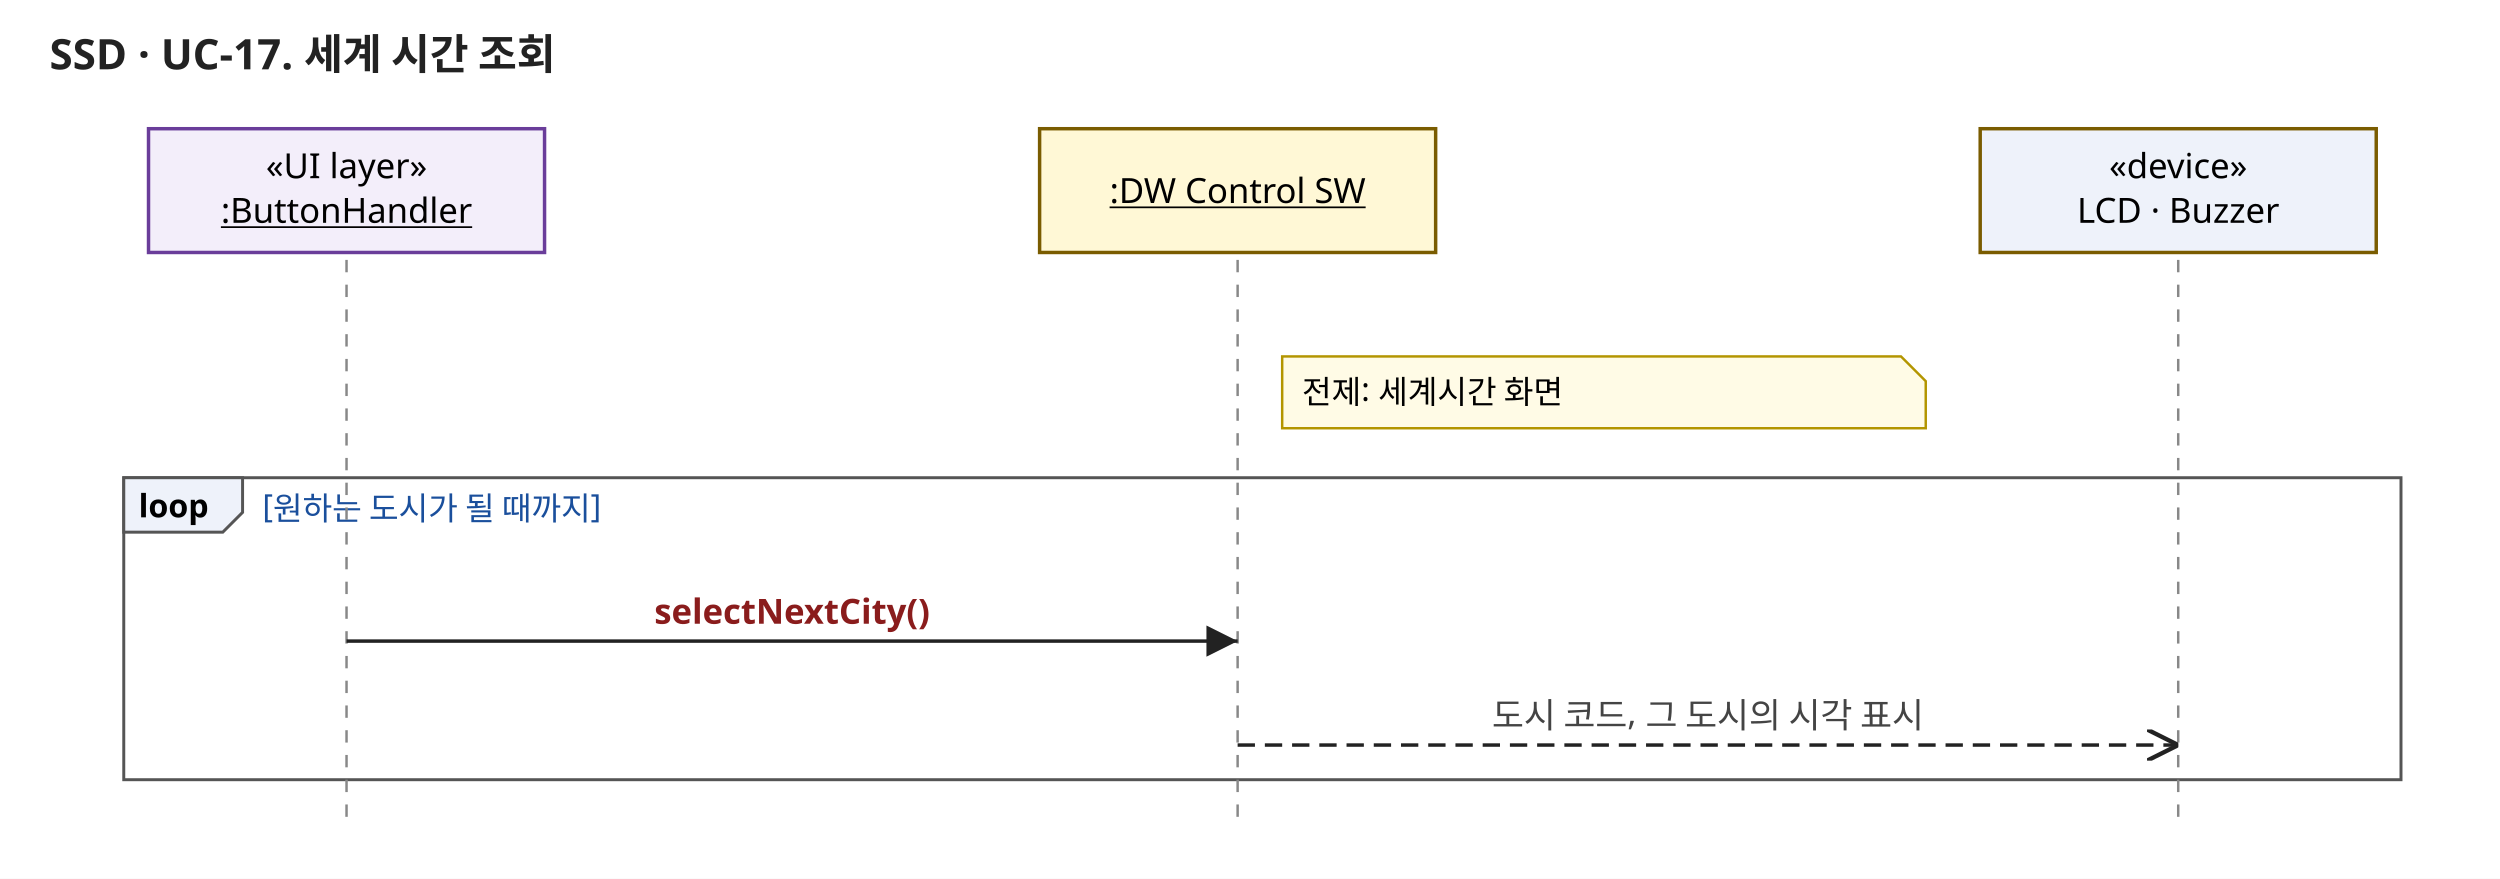
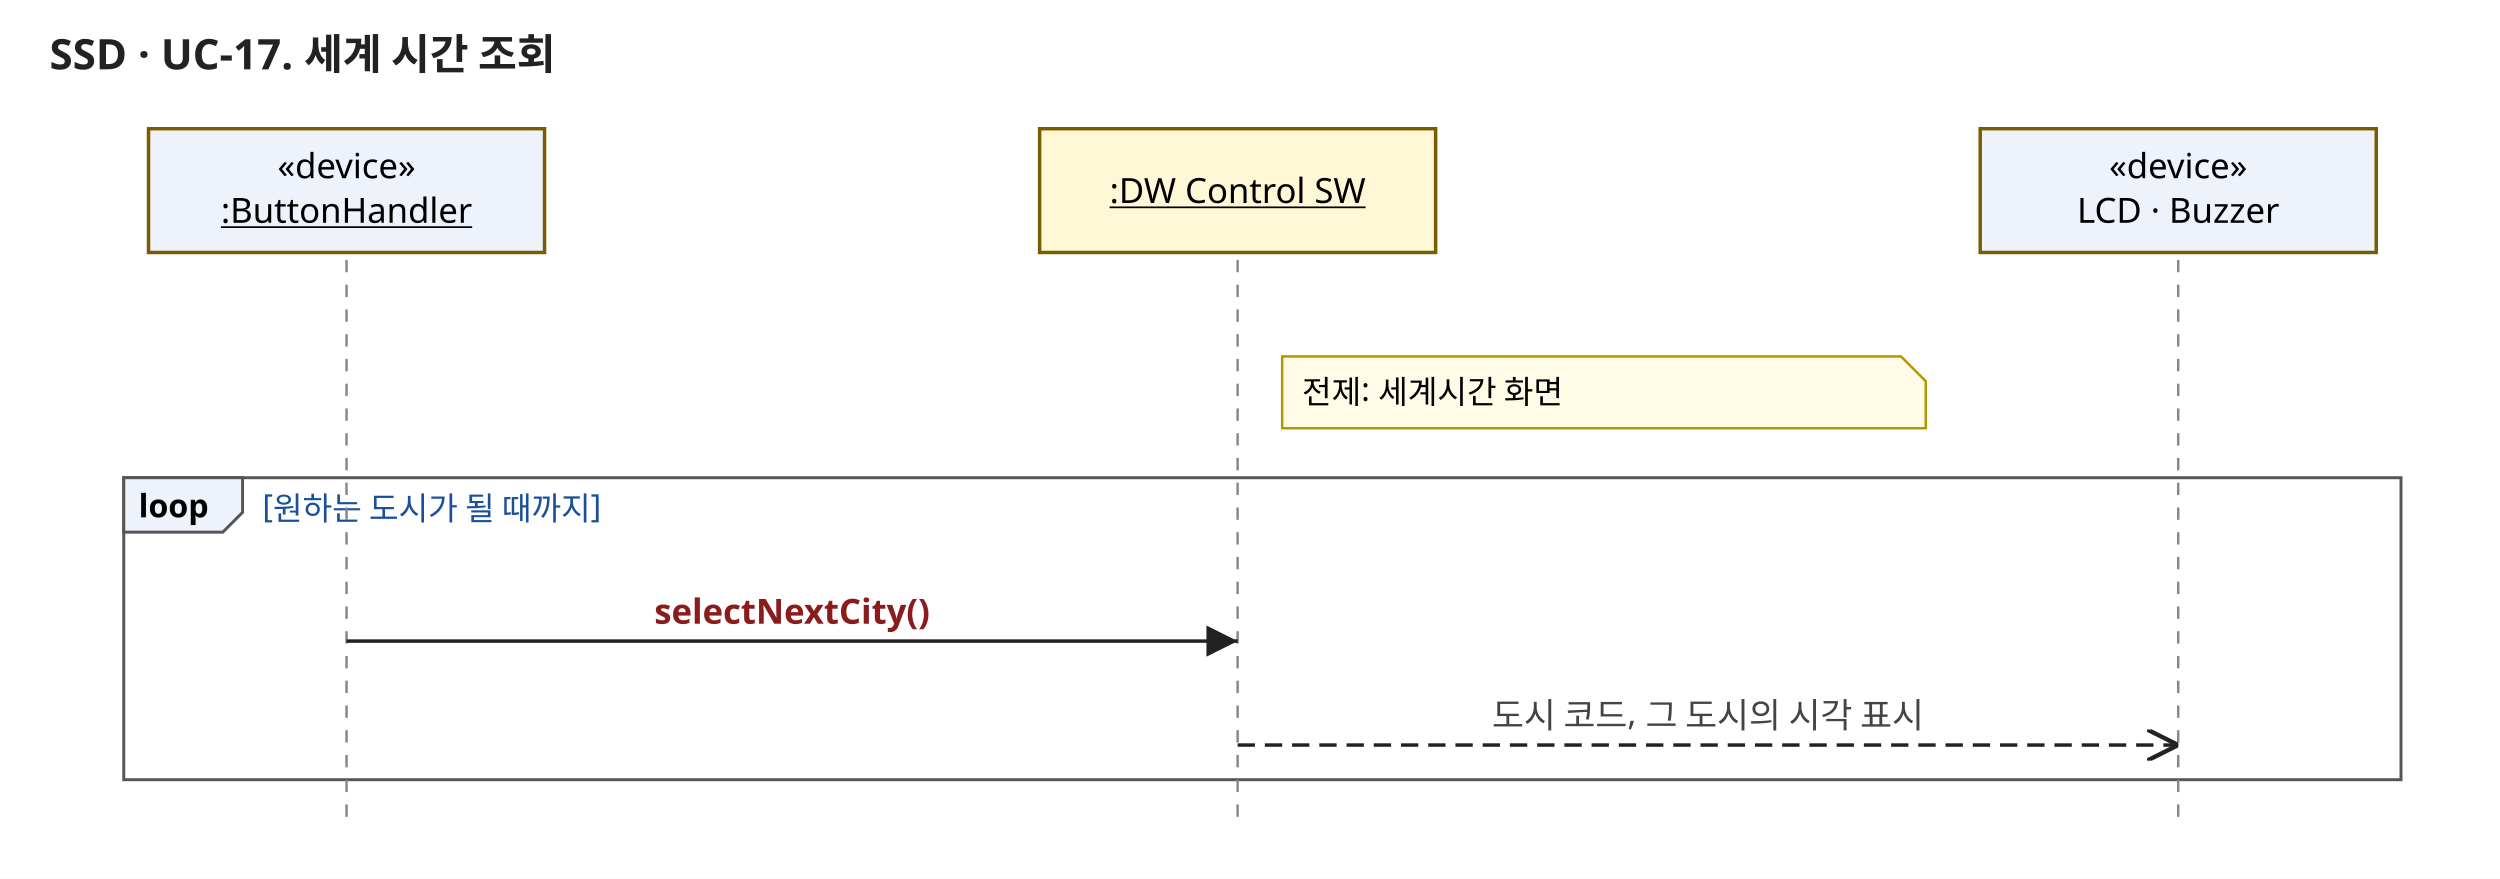
<svg xmlns="http://www.w3.org/2000/svg" width="1010" height="355" viewBox="0 0 1010 355" font-family="Malgun Gothic, Apple SD Gothic Neo, Noto Sans KR, WenQuanYi Zen Hei, sans-serif">
  <defs>
    <marker id="fill" viewBox="0 0 10 10" refX="10" refY="5" markerWidth="9" markerHeight="9" orient="auto">
      <path d="M0,0 L10,5 L0,10 z" fill="#222" />
    </marker>
    <marker id="open" viewBox="0 0 10 10" refX="10" refY="5" markerWidth="9" markerHeight="9" orient="auto">
      <path d="M0,0 L10,5 L0,10" fill="none" stroke="#222" stroke-width="1.4" />
    </marker>
  </defs>
  <rect width="1010" height="355" fill="#fff" />
  <text x="20" y="28" font-size="17" font-weight="bold" fill="#222">SSD · UC-17. 세계 시간 조회</text>
  <rect x="50" y="193" width="920" height="122" fill="none" stroke="#555" stroke-width="1.2" />
  <path d="M50,193 h48 v14 l-8,8 h-40 z" fill="#eef2fa" stroke="#555" stroke-width="1.2" />
  <text x="56" y="209" font-size="13" font-weight="bold">loop</text>
  <text x="106" y="209" font-size="13" fill="#1a4f9c">[원하는 도시가 될 때까지]</text>
  <line x1="140" y1="105" x2="140" y2="335" stroke="#888" stroke-dasharray="5 5" />
-   <rect x="60" y="52" width="160" height="50" fill="#f3eefa" stroke="#6a3d9a" stroke-width="1.4" />
-   <text x="140" y="72" text-anchor="middle" font-size="14">«UI layer»</text>
+   <rect x="60" y="52" width="160" height="50" fill="#eef2fa" stroke="#7a5c00" stroke-width="1.4" />
+   <text x="140" y="72" text-anchor="middle" font-size="14">«device»</text>
  <text x="140" y="90" text-anchor="middle" font-size="14" text-decoration="underline">:ButtonHandler</text>
  <line x1="500" y1="105" x2="500" y2="335" stroke="#888" stroke-dasharray="5 5" />
  <rect x="420" y="52" width="160" height="50" fill="#fff8d6" stroke="#7a5c00" stroke-width="1.4" />
  <text x="500" y="82" text-anchor="middle" font-size="14" text-decoration="underline">:DW Control SW</text>
  <line x1="880" y1="105" x2="880" y2="335" stroke="#888" stroke-dasharray="5 5" />
  <rect x="800" y="52" width="160" height="50" fill="#eef2fa" stroke="#7a5c00" stroke-width="1.4" />
  <text x="880" y="72" text-anchor="middle" font-size="14">«device»</text>
  <text x="880" y="90" text-anchor="middle" font-size="14">LCD · Buzzer</text>
  <path d="M518,144 h250 l10,10 v19 h-260 z" fill="#fffbe6" stroke="#b39500" />
  <text x="526" y="163" font-size="13">전제: 세계시간 화면</text>
  <line x1="140" y1="259" x2="500" y2="259" stroke="#222" stroke-width="1.4" marker-end="url(#fill)" />
  <text x="320.0" y="252" text-anchor="middle" font-size="14" font-weight="bold" fill="#8a1c1c">selectNextCity()</text>
  <line x1="500" y1="301" x2="880" y2="301" stroke="#222" stroke-width="1.4" stroke-dasharray="7 4" marker-end="url(#open)" />
  <text x="690.0" y="294" text-anchor="middle" font-size="14" font-weight="normal" fill="#444">도시 코드, 그 도시의 시각 표시</text>
</svg>
